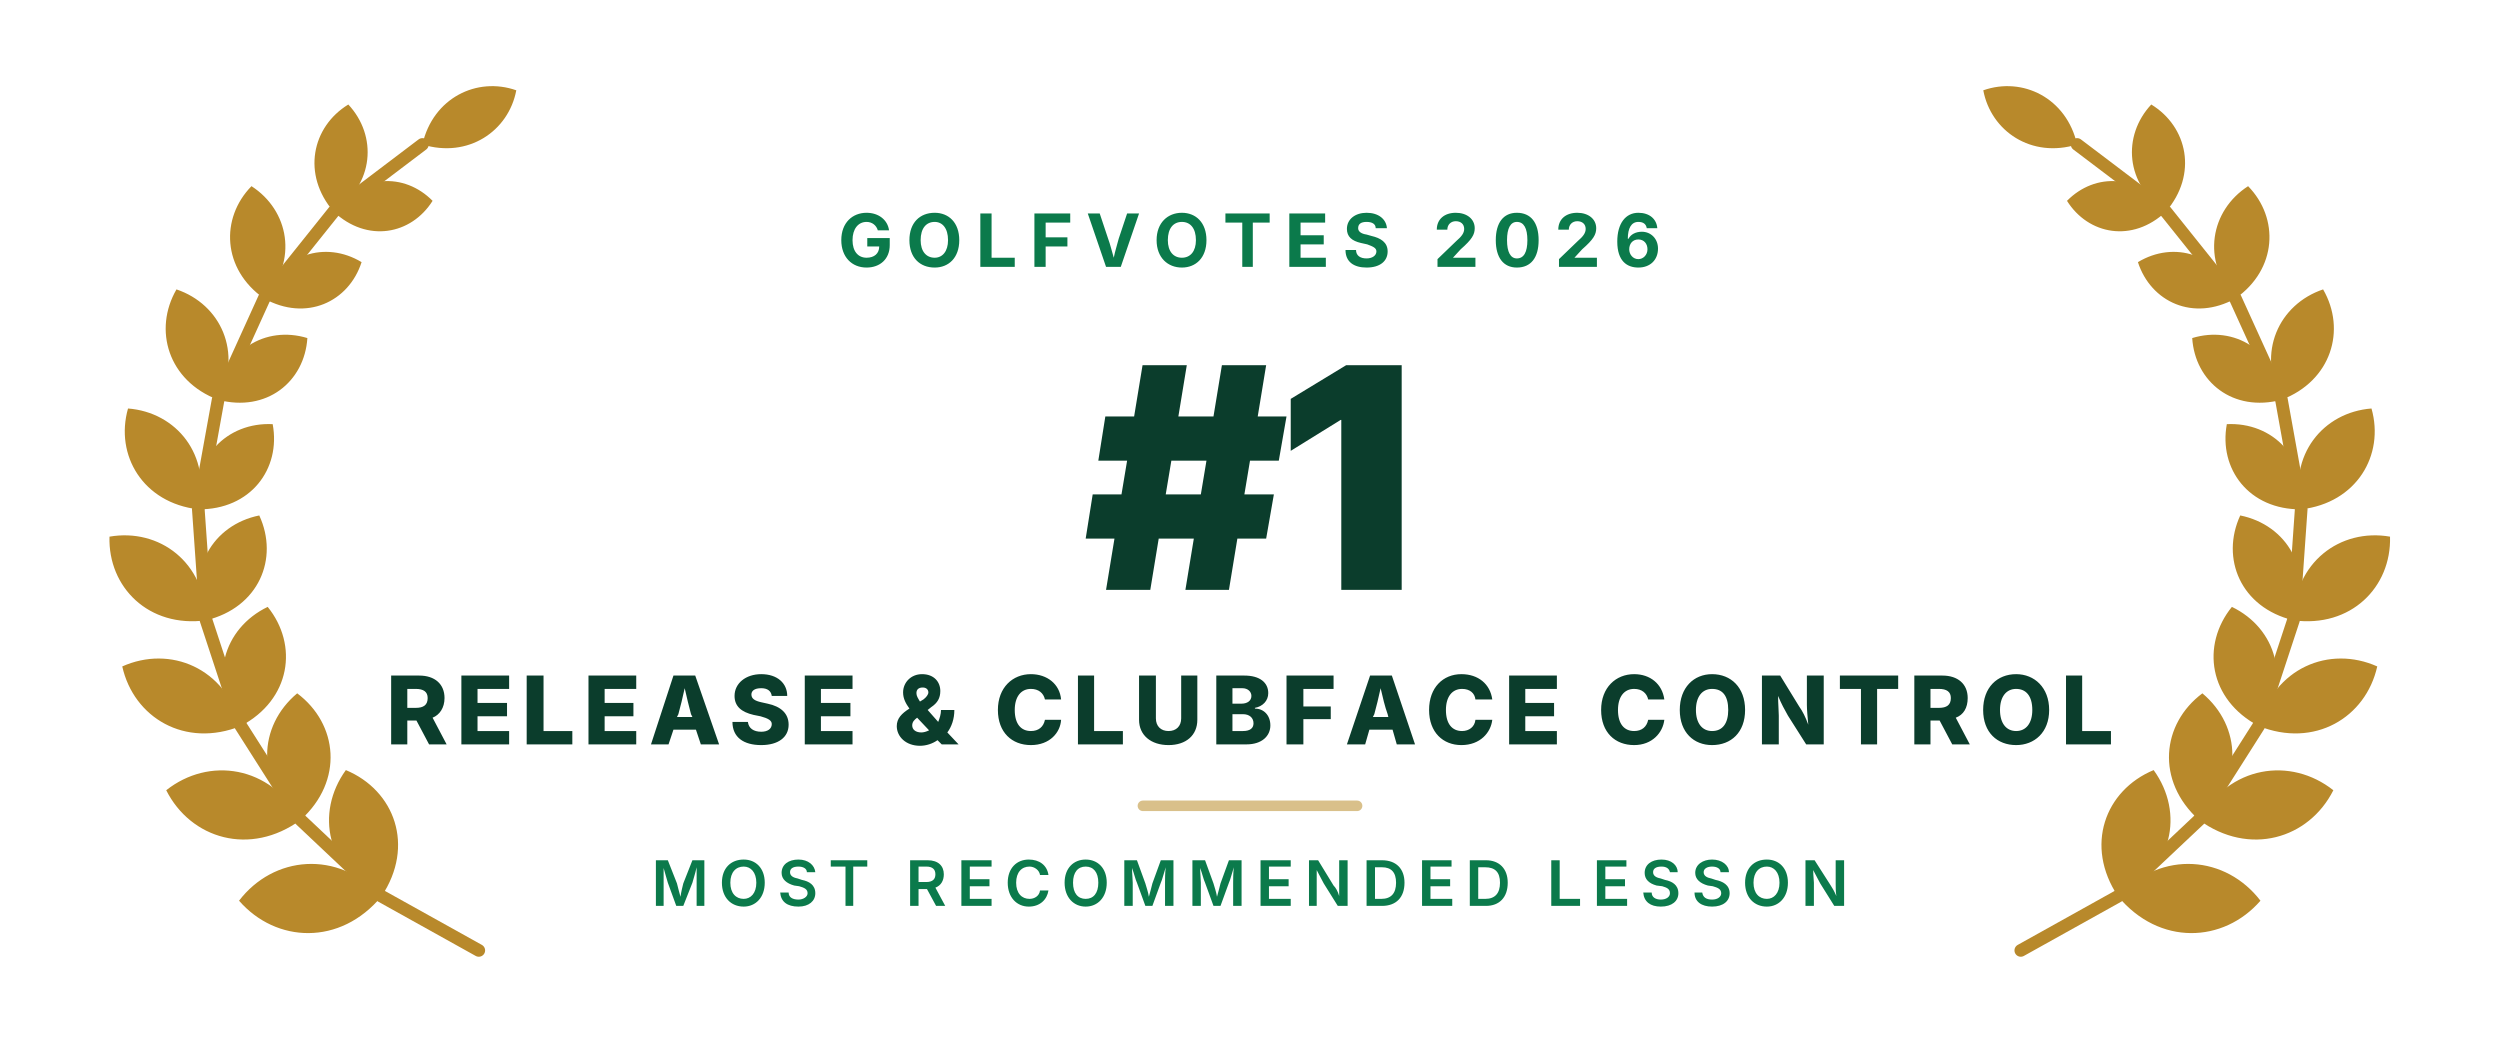
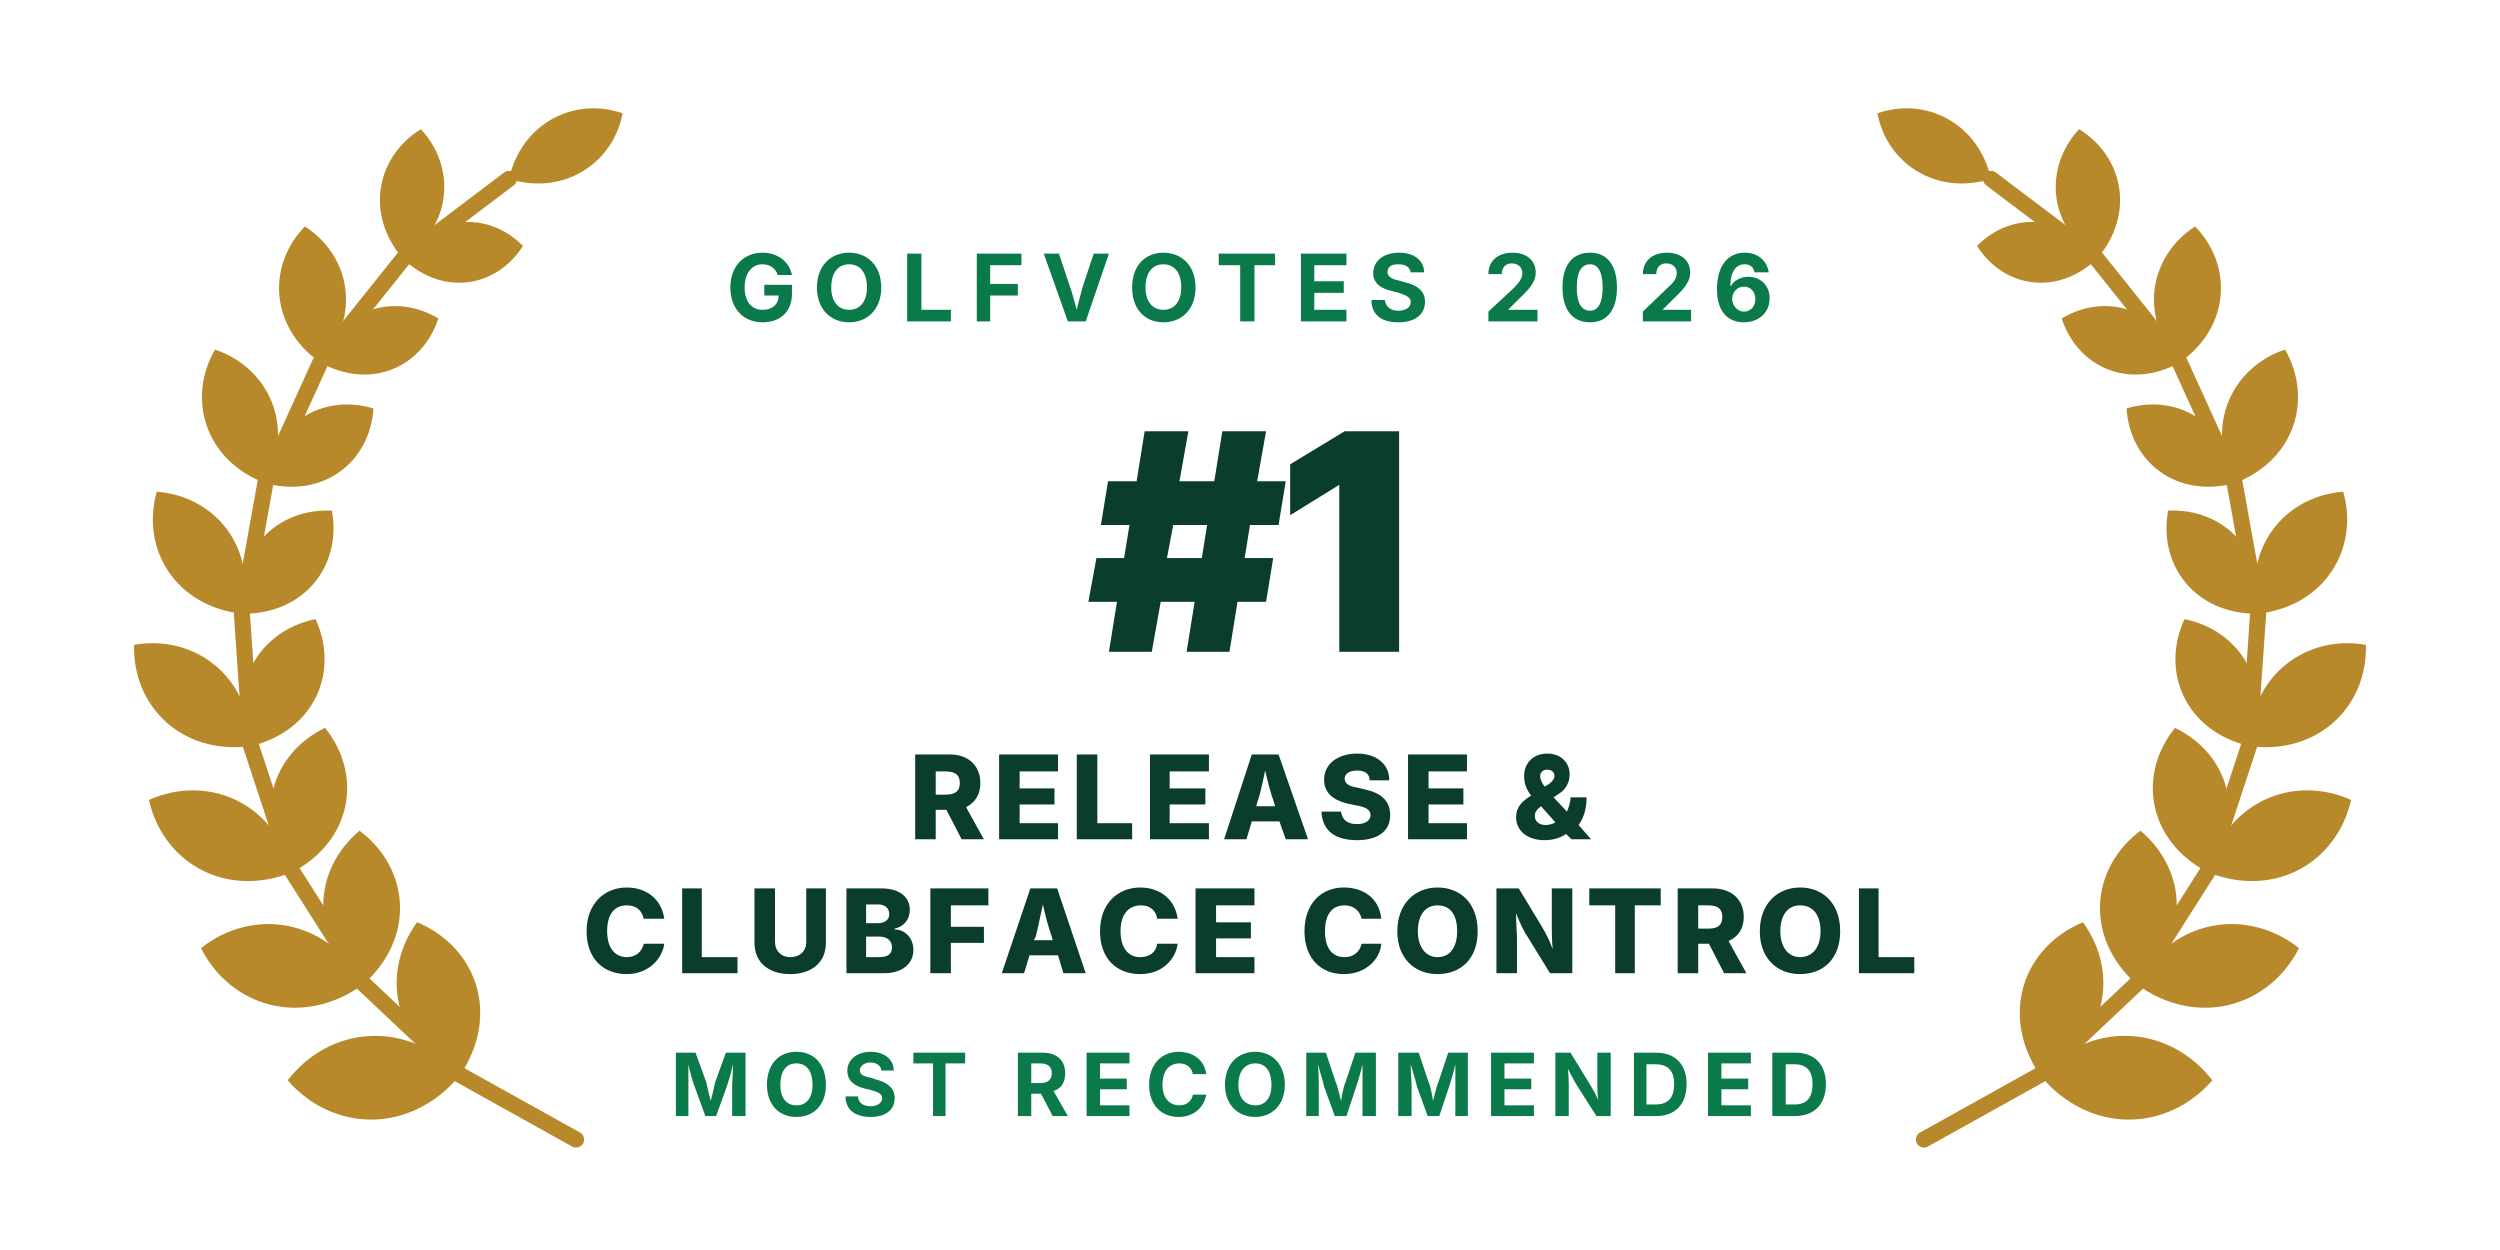
- <svg xmlns="http://www.w3.org/2000/svg" width="356" height="150" viewBox="0 0 356 150" role="img">
-   <path d="M68.18 135.34 L54.33 127.63 L42.81 116.76 L34.30 103.38 L29.35 88.33 L28.24 72.53 L31.06 56.93 L37.61 42.51 L47.51 30.14 L60.15 20.57M287.76 135.34 L301.60 127.63 L313.13 116.76 L321.63 103.38 L326.58 88.33 L327.69 72.53 L324.88 56.93 L318.32 42.51 L308.42 30.14 L295.78 20.57" fill="none" stroke="#B8892B" stroke-width="1.8" stroke-linecap="round" />
-   <path d="M54.33 127.63C48.03 120.92 38.92 121.89 34.04 128.26C39.31 134.31 48.46 134.72 54.33 127.63ZM54.33 127.63C59.12 120.46 56.20 112.55 49.25 109.66C44.84 115.76 46.50 124.02 54.33 127.63ZM42.81 116.76C38.50 108.98 29.74 107.73 23.67 112.53C27.16 119.45 35.63 122.00 42.81 116.76ZM42.81 116.76C48.99 111.18 48.13 103.08 42.32 98.73C36.74 103.39 36.33 111.52 42.81 116.76ZM34.30 103.38C32.12 95.10 24.23 91.85 17.41 94.90C19.04 102.19 26.35 106.58 34.30 103.38ZM34.30 103.38C41.40 99.63 42.52 91.87 38.12 86.42C31.80 89.46 29.49 96.96 34.30 103.38ZM29.35 88.33C29.27 80.08 22.68 75.19 15.59 76.42C15.38 83.61 21.17 89.44 29.35 88.33ZM29.35 88.33C36.86 86.51 39.75 79.53 36.92 73.40C30.31 74.74 26.38 81.19 29.35 88.33ZM28.24 72.53C30.12 64.82 25.13 58.70 18.23 58.17C16.34 64.82 20.36 71.62 28.24 72.53ZM28.24 72.53C35.68 72.60 40.02 66.77 38.83 60.40C32.35 60.08 27.16 65.17 28.24 72.53ZM31.06 56.93C34.62 50.20 31.42 43.33 25.13 41.21C21.80 46.96 23.93 54.23 31.06 56.93ZM31.06 56.93C37.96 58.76 43.37 54.36 43.77 48.14C37.81 46.32 31.78 49.83 31.06 56.93ZM37.61 42.51C42.51 37.09 41.15 29.96 35.81 26.51C31.36 31.06 31.63 38.32 37.61 42.51ZM37.61 42.51C43.59 45.83 49.66 43.01 51.49 37.33C46.39 34.24 39.96 36.08 37.61 42.51ZM47.51 30.14C53.33 26.27 53.75 19.33 49.60 14.88C44.41 18.05 42.95 24.85 47.51 30.14ZM47.51 30.14C52.28 34.62 58.56 33.43 61.60 28.60C57.59 24.53 51.20 24.73 47.51 30.14ZM60.15 20.57C66.66 22.59 72.42 18.68 73.52 12.86C67.93 10.89 61.66 13.93 60.15 20.57ZM301.60 127.63C307.48 134.72 316.63 134.31 321.89 128.26C317.01 121.89 307.90 120.92 301.60 127.63ZM301.60 127.63C309.44 124.02 311.09 115.76 306.68 109.66C299.73 112.55 296.82 120.46 301.60 127.63ZM313.13 116.76C320.31 122.00 328.78 119.45 332.27 112.53C326.19 107.73 317.43 108.98 313.13 116.76ZM313.13 116.76C319.60 111.52 319.19 103.39 313.62 98.73C307.80 103.08 306.95 111.18 313.13 116.76ZM321.63 103.38C329.58 106.58 336.89 102.19 338.52 94.90C331.70 91.85 323.81 95.10 321.63 103.38ZM321.63 103.38C326.44 96.96 324.13 89.46 317.82 86.42C313.41 91.87 314.53 99.63 321.63 103.38ZM326.58 88.33C334.76 89.44 340.55 83.61 340.34 76.42C333.26 75.19 326.66 80.08 326.58 88.33ZM326.58 88.33C329.56 81.19 325.62 74.74 319.01 73.40C316.19 79.53 319.07 86.51 326.58 88.33ZM327.69 72.53C335.57 71.62 339.59 64.82 337.70 58.17C330.81 58.70 325.81 64.82 327.69 72.53ZM327.69 72.53C328.77 65.17 323.58 60.08 317.10 60.40C315.92 66.77 320.26 72.60 327.69 72.53ZM324.88 56.93C332.00 54.23 334.14 46.96 330.81 41.21C324.52 43.33 321.31 50.20 324.88 56.93ZM324.88 56.93C324.15 49.83 318.12 46.32 312.17 48.14C312.57 54.36 317.98 58.76 324.88 56.93ZM318.32 42.51C324.30 38.32 324.57 31.06 320.13 26.51C314.78 29.96 313.42 37.09 318.32 42.51ZM318.32 42.51C315.97 36.08 309.55 34.24 304.44 37.33C306.28 43.01 312.34 45.83 318.32 42.51ZM308.42 30.14C312.98 24.85 311.53 18.05 306.34 14.88C302.19 19.33 302.61 26.27 308.42 30.14ZM308.42 30.14C304.73 24.73 298.34 24.53 294.34 28.60C297.37 33.43 303.66 34.62 308.42 30.14ZM295.78 20.57C294.27 13.93 288.01 10.89 282.42 12.86C283.51 18.68 289.28 22.59 295.78 20.57Z" fill="#B8892B" />
-   <rect x="162.0" y="114" width="32" height="1.5" rx=".75" fill="#D9C08A" />
-   <path d="M123.4 38.1C125.3 38.1 126.7 36.9 126.7 34.9L126.7 33.9L123.5 33.9L123.5 35.1L125.2 35.1C125.2 36.1 124.5 36.7 123.4 36.7C122.2 36.7 121.4 35.8 121.4 34.2C121.4 32.6 122.2 31.6 123.4 31.6C124.2 31.6 124.8 32.1 125 32.8L126.6 32.8C126.4 31.3 125.1 30.3 123.4 30.3C121.4 30.3 119.8 31.7 119.8 34.2C119.8 36.6 121.3 38.1 123.4 38.1ZM133.1 38.1C135.1 38.1 136.6 36.7 136.6 34.2C136.6 31.7 135.1 30.3 133.1 30.3C131 30.3 129.5 31.7 129.5 34.2C129.5 36.7 131 38.1 133.1 38.1ZM133.1 36.7C131.9 36.7 131.1 35.8 131.1 34.2C131.1 32.5 131.9 31.6 133.1 31.6C134.2 31.6 135 32.5 135 34.2C135 35.8 134.2 36.7 133.1 36.7ZM139.6 38L144.5 38L144.5 36.7L141.2 36.7L141.2 30.4L139.6 30.4ZM147.3 38L148.9 38L148.9 35.1L152 35.1L152 33.8L148.9 33.8L148.9 31.7L152.4 31.7L152.4 30.4L147.3 30.4ZM157.5 38L159.6 38L162.2 30.4L160.5 30.4L159.3 34C159.1 34.8 158.8 35.7 158.6 36.7C158.3 35.7 158.1 34.8 157.8 34L156.6 30.4L154.9 30.4ZM168.3 38.1C170.3 38.1 171.8 36.7 171.8 34.2C171.8 31.7 170.3 30.3 168.3 30.3C166.3 30.3 164.7 31.7 164.7 34.2C164.7 36.7 166.3 38.1 168.3 38.1ZM168.3 36.7C167.1 36.7 166.3 35.8 166.3 34.2C166.3 32.5 167.1 31.6 168.3 31.6C169.5 31.6 170.3 32.5 170.3 34.2C170.3 35.8 169.5 36.7 168.3 36.7ZM174.5 31.7L176.9 31.7L176.9 38L178.4 38L178.4 31.7L180.8 31.7L180.8 30.4L174.5 30.4ZM183.6 38L188.8 38L188.8 36.7L185.2 36.7L185.2 34.8L188.5 34.8L188.5 33.5L185.2 33.5L185.2 31.7L188.7 31.7L188.7 30.4L183.6 30.4ZM194.6 38.1C196.5 38.1 197.6 37.2 197.6 35.8C197.6 34.5 196.6 33.9 195.3 33.6L194.6 33.4C193.9 33.3 193.4 33 193.4 32.5C193.4 31.9 193.8 31.6 194.6 31.6C195.4 31.6 195.9 31.9 195.9 32.5L197.5 32.5C197.4 31.2 196.3 30.3 194.6 30.3C193 30.3 191.8 31.2 191.8 32.6C191.8 33.7 192.5 34.3 193.8 34.6L194.7 34.8C195.5 35.1 196 35.3 196 35.8C196 36.4 195.4 36.8 194.6 36.8C193.7 36.8 193.1 36.4 193.1 35.6L191.6 35.6C191.6 37.3 192.8 38.1 194.6 38.1ZM204.7 38L210.1 38L210.1 36.7L206.9 36.7L206.9 36.7L208 35.5C209.6 34.1 210 33.4 210 32.5C210 31.2 208.9 30.3 207.3 30.3C205.7 30.3 204.6 31.2 204.6 32.7L206.1 32.7C206.1 32 206.6 31.5 207.3 31.5C208 31.5 208.5 31.9 208.5 32.6C208.5 33.2 208.1 33.7 207.4 34.3L204.7 36.9ZM216 38.1C218 38.1 219.1 36.7 219.1 34.2C219.1 31.7 218 30.3 216 30.3C214.1 30.3 213 31.7 213 34.2C213 36.7 214.1 38.1 216 38.1ZM216 36.8C215.1 36.8 214.6 35.9 214.6 34.2C214.6 32.5 215.1 31.6 216 31.6C217 31.6 217.5 32.5 217.5 34.2C217.5 35.9 217 36.8 216 36.8ZM222 38L227.4 38L227.4 36.7L224.2 36.7L224.2 36.7L225.3 35.5C226.9 34.1 227.3 33.4 227.3 32.5C227.3 31.2 226.2 30.3 224.6 30.3C223 30.3 221.9 31.2 221.9 32.7L223.4 32.7C223.4 32 223.9 31.5 224.6 31.5C225.3 31.5 225.8 31.9 225.8 32.6C225.8 33.2 225.4 33.7 224.7 34.3L222 36.9ZM233.3 38.1C235 38.1 236.1 37 236.1 35.4C236.1 34 235.1 33 233.8 33C232.9 33 232.2 33.4 231.9 34L231.8 34C231.8 32.5 232.3 31.6 233.3 31.6C234 31.6 234.4 31.9 234.5 32.5L236 32.5C235.9 31.2 234.9 30.3 233.3 30.3C231.5 30.3 230.3 31.8 230.3 34.4C230.3 37.2 231.7 38.1 233.3 38.1ZM233.3 36.9C232.5 36.9 232 36.2 232 35.5C232 34.7 232.5 34.1 233.3 34.1C234.1 34.1 234.6 34.7 234.6 35.5C234.6 36.3 234 36.9 233.3 36.9Z" fill="#0B7A4B" />
-   <path d="M168.8 84L175 84L176.2 76.7L180.3 76.7L181.4 70.4L177.2 70.4L178 65.6L182.1 65.6L183.2 59.3L179.1 59.3L180.3 52L174 52L172.8 59.3L167.8 59.3L169 52L162.7 52L161.5 59.3L157.4 59.3L156.4 65.6L160.5 65.6L159.7 70.4L155.6 70.4L154.6 76.7L158.7 76.7L157.5 84L163.8 84L165 76.7L170 76.7ZM166 70.4L166.8 65.6L171.8 65.6L171 70.4ZM199.6 52L191.7 52L183.8 56.8L183.8 64.2L190.9 59.8L191 59.8L191 84L199.6 84Z" fill="#0B3D2C" />
-   <path d="M55.7 106L58 106L58 102.6L59.3 102.6L61.1 106L63.6 106L61.6 102.2C62.6 101.8 63.3 100.8 63.3 99.4C63.3 97.4 61.9 96.2 59.7 96.2L55.7 96.2ZM58 100.8L58 98.1L59.2 98.1C60.3 98.1 60.9 98.5 60.9 99.4C60.9 100.4 60.3 100.8 59.2 100.8ZM65.7 106L72.5 106L72.5 104.1L68 104.1L68 102L72.2 102L72.2 100.1L68 100.1L68 98.1L72.5 98.1L72.5 96.2L65.7 96.2ZM75 106L81.5 106L81.5 104.1L77.4 104.1L77.4 96.2L75 96.2ZM83.8 106L90.6 106L90.6 104.1L86.1 104.1L86.1 102L90.2 102L90.2 100.1L86.1 100.1L86.1 98.1L90.6 98.1L90.6 96.2L83.8 96.2ZM92.7 106L95.2 106L95.9 103.9L99.1 103.9L99.8 106L102.4 106L99 96.2L95.9 96.2ZM96.4 102.1L96.6 101.7C96.9 100.6 97.2 99.4 97.5 98C97.8 99.3 98.1 100.6 98.4 101.7L98.6 102.1ZM108.4 106.1C110.8 106.1 112.3 105 112.3 103.2C112.3 101.6 111.2 100.6 109.3 100.2L108.4 100C107.5 99.8 107 99.5 107 98.9C107 98.4 107.4 98 108.4 98C109.3 98 109.8 98.4 109.9 99.1L112.1 99.1C112.1 97.3 110.7 96 108.4 96C106.2 96 104.6 97.3 104.6 99.1C104.6 100.6 105.6 101.4 107.3 101.8L108.3 102C109.4 102.3 109.9 102.6 109.9 103.1C109.9 103.8 109.3 104.2 108.4 104.2C107.3 104.2 106.6 103.7 106.5 102.8L104.3 102.8C104.3 105 105.9 106.1 108.4 106.1ZM114.6 106L121.4 106L121.4 104.1L116.9 104.1L116.9 102L121.1 102L121.1 100.1L116.9 100.1L116.9 98.1L121.4 98.1L121.4 96.2L114.6 96.2ZM131 106.2C131.9 106.2 132.8 105.9 133.5 105.4L134.1 106L136.5 106L134.9 104.3C135.5 103.5 135.9 102.4 135.9 101.1L134 101.1C134 101.7 133.8 102.3 133.6 102.8L132.1 101.1L132.6 100.7C133.5 100.1 133.9 99.4 133.9 98.4C133.9 97.1 133 96 131.3 96C129.7 96 128.6 97.2 128.6 98.6C128.6 99.5 129 100.2 129.5 100.9C128.4 101.6 127.7 102.3 127.7 103.4C127.7 104.9 129 106.2 131 106.2ZM132.3 104C131.9 104.2 131.5 104.3 131.2 104.3C130.4 104.3 129.9 103.9 129.9 103.3C129.9 102.8 130.2 102.5 130.6 102.2ZM131 99.9C130.7 99.4 130.5 99.1 130.5 98.7C130.5 98.2 130.8 97.9 131.4 97.9C131.9 97.9 132.2 98.2 132.2 98.6C132.2 98.9 131.9 99.3 131.5 99.6ZM146.8 106.1C149.5 106.1 151 104.3 151.1 102.5L148.8 102.5C148.6 103.5 147.9 104.1 146.8 104.1C145.4 104.1 144.5 103.1 144.5 101.1C144.5 99.2 145.4 98.1 146.8 98.1C147.9 98.1 148.6 98.7 148.8 99.6L151.1 99.6C150.9 97.4 149.1 96 146.8 96C144.2 96 142.1 97.9 142.1 101.1C142.1 104.3 144.1 106.1 146.8 106.1ZM153.5 106L159.9 106L159.9 104.1L155.8 104.1L155.8 96.2L153.5 96.2ZM166.4 106.1C168.9 106.1 170.5 104.7 170.5 102.5L170.5 96.2L168.2 96.2L168.2 102.3C168.2 103.4 167.5 104.1 166.4 104.1C165.3 104.1 164.6 103.4 164.6 102.3L164.6 96.2L162.2 96.2L162.2 102.5C162.2 104.7 163.9 106.1 166.4 106.1ZM173.2 106L177.5 106C179.7 106 180.9 104.8 180.9 103.3C180.9 101.8 179.9 100.9 178.7 100.9L178.7 100.8C179.8 100.6 180.6 99.8 180.6 98.7C180.6 97.2 179.4 96.2 177.2 96.2L173.2 96.2ZM175.5 104.1L175.5 101.7L177 101.7C177.9 101.7 178.5 102.2 178.5 103C178.5 103.7 178 104.1 177 104.1ZM175.5 100.2L175.5 98L176.9 98C177.7 98 178.2 98.5 178.2 99.1C178.2 99.8 177.6 100.2 176.8 100.2ZM183.2 106L185.6 106L185.6 102.4L189.5 102.4L189.5 100.6L185.6 100.6L185.6 98.1L189.9 98.1L189.9 96.2L183.2 96.2ZM191.8 106L194.4 106L195 103.9L198.3 103.9L198.9 106L201.5 106L198.2 96.2L195.1 96.2ZM195.5 102.1L195.7 101.7C196 100.6 196.3 99.4 196.6 98C196.9 99.3 197.2 100.6 197.6 101.7L197.7 102.1ZM208.1 106.1C210.8 106.1 212.3 104.3 212.5 102.5L210.1 102.5C210 103.5 209.2 104.1 208.2 104.1C206.8 104.1 205.9 103.1 205.9 101.1C205.9 99.2 206.8 98.1 208.2 98.1C209.3 98.1 210 98.7 210.1 99.6L212.5 99.6C212.2 97.4 210.5 96 208.1 96C205.5 96 203.5 97.9 203.5 101.1C203.5 104.3 205.5 106.1 208.1 106.1ZM214.9 106L221.7 106L221.7 104.1L217.2 104.1L217.2 102L221.3 102L221.3 100.1L217.2 100.1L217.2 98.1L221.7 98.1L221.7 96.2L214.9 96.2ZM232.7 106.1C235.3 106.1 236.8 104.3 237 102.5L234.7 102.5C234.5 103.5 233.8 104.1 232.7 104.1C231.3 104.1 230.4 103.1 230.4 101.1C230.4 99.2 231.3 98.1 232.7 98.1C233.8 98.1 234.5 98.7 234.7 99.6L237 99.6C236.7 97.4 235 96 232.7 96C230.1 96 228 97.9 228 101.1C228 104.3 230 106.1 232.7 106.1ZM243.8 106.1C246.5 106.1 248.5 104.3 248.5 101.1C248.5 97.9 246.5 96 243.8 96C241.2 96 239.2 97.9 239.2 101.1C239.2 104.3 241.2 106.1 243.8 106.1ZM243.8 104.1C242.4 104.1 241.5 103 241.5 101.1C241.5 99.2 242.4 98.1 243.8 98.1C245.3 98.1 246.1 99.1 246.1 101.1C246.1 103 245.3 104.1 243.8 104.1ZM250.9 106L253.3 106L253.3 101.9C253.3 101.3 253.2 100.2 253.2 99.1C253.7 100.3 254.1 101 254.6 101.9L257.2 106L259.7 106L259.7 96.2L257.3 96.2L257.3 100.4C257.3 101 257.4 102.2 257.5 103.2C257.1 102.1 256.7 101.3 256.2 100.6L253.5 96.2L250.9 96.2ZM262 98.1L265 98.1L265 106L267.3 106L267.3 98.1L270.3 98.1L270.3 96.2L262 96.2ZM272.6 106L274.9 106L274.9 102.6L276.2 102.6L278 106L280.5 106L278.5 102.2C279.6 101.8 280.2 100.8 280.2 99.4C280.2 97.4 278.8 96.2 276.6 96.2L272.6 96.2ZM274.9 100.8L274.9 98.1L276.1 98.1C277.2 98.1 277.8 98.5 277.8 99.4C277.8 100.4 277.2 100.8 276.1 100.8ZM287.1 106.1C289.7 106.1 291.8 104.3 291.8 101.1C291.8 97.9 289.7 96 287.1 96C284.4 96 282.4 97.9 282.4 101.1C282.4 104.3 284.4 106.1 287.1 106.1ZM287.1 104.1C285.7 104.1 284.8 103 284.8 101.1C284.8 99.2 285.7 98.1 287.1 98.1C288.5 98.1 289.4 99.1 289.4 101.1C289.4 103 288.5 104.1 287.1 104.1ZM294.2 106L300.6 106L300.6 104.1L296.5 104.1L296.5 96.2L294.2 96.2Z" fill="#0B3D2C" />
-   <path d="M93.4 129L94.5 129L94.5 125.7C94.5 125.2 94.5 124.3 94.5 123.6C94.7 124.4 95 125.3 95.1 125.7L96.3 129L97.3 129L98.6 125.7C98.7 125.3 99 124.4 99.2 123.5C99.2 124.3 99.2 125.2 99.2 125.7L99.2 129L100.3 129L100.3 122.5L98.6 122.5L97.3 125.8C97.2 126.2 97 127 96.9 127.7C96.7 127 96.5 126.2 96.4 125.8L95.1 122.5L93.4 122.5ZM105.9 129.1C107.6 129.1 108.9 127.8 108.9 125.7C108.9 123.6 107.6 122.4 105.9 122.4C104.1 122.4 102.8 123.6 102.8 125.7C102.8 127.8 104.1 129.1 105.9 129.1ZM105.9 128C104.8 128 104 127.2 104 125.7C104 124.2 104.8 123.4 105.9 123.4C106.9 123.4 107.7 124.2 107.7 125.7C107.7 127.2 106.9 128 105.9 128ZM113.7 129.1C115.2 129.1 116.1 128.3 116.1 127.2C116.1 126 115.2 125.5 114.2 125.3L113.6 125.1C113.1 125 112.5 124.8 112.5 124.2C112.5 123.7 112.9 123.4 113.7 123.4C114.4 123.4 114.9 123.7 114.9 124.2L116.1 124.2C116 123.2 115.1 122.4 113.7 122.4C112.3 122.4 111.3 123.1 111.3 124.3C111.3 125.2 112 125.8 113.1 126.1L113.8 126.2C114.5 126.4 115 126.6 115 127.2C115 127.7 114.4 128.1 113.7 128.1C112.9 128.1 112.3 127.8 112.3 127.1L111.1 127.1C111.2 128.4 112.1 129.1 113.7 129.1ZM118.3 123.4L120.4 123.4L120.4 129L121.5 129L121.5 123.4L123.5 123.4L123.5 122.5L118.3 122.5ZM129.6 129L130.8 129L130.8 126.6L132 126.6L133.3 129L134.6 129L133.2 126.4C134 126.1 134.4 125.4 134.4 124.5C134.4 123.3 133.6 122.5 132.1 122.5L129.6 122.5ZM130.8 125.6L130.8 123.4L131.9 123.4C132.8 123.4 133.2 123.8 133.2 124.5C133.2 125.2 132.8 125.6 131.9 125.6ZM136.9 129L141.2 129L141.2 128L138.1 128L138.1 126.2L140.9 126.2L140.9 125.2L138.1 125.2L138.1 123.4L141.2 123.4L141.2 122.5L136.9 122.5ZM146.5 129.1C148.1 129.1 149.1 128.1 149.3 126.8L148.1 126.8C148 127.6 147.3 128 146.6 128C145.5 128 144.7 127.2 144.7 125.7C144.7 124.2 145.5 123.4 146.6 123.4C147.3 123.4 148 123.9 148.1 124.6L149.3 124.6C149.1 123.2 148 122.4 146.5 122.4C144.8 122.4 143.5 123.6 143.5 125.7C143.5 127.8 144.8 129.1 146.5 129.1ZM154.6 129.1C156.3 129.1 157.6 127.8 157.6 125.7C157.6 123.6 156.3 122.4 154.6 122.4C152.9 122.4 151.6 123.6 151.6 125.7C151.6 127.8 152.9 129.1 154.6 129.1ZM154.6 128C153.5 128 152.8 127.2 152.8 125.7C152.8 124.2 153.5 123.4 154.6 123.4C155.7 123.4 156.4 124.2 156.4 125.7C156.4 127.2 155.7 128 154.6 128ZM160.1 129L161.3 129L161.3 125.7C161.3 125.2 161.2 124.3 161.2 123.6C161.5 124.4 161.7 125.3 161.9 125.7L163.1 129L164.1 129L165.3 125.7C165.5 125.3 165.7 124.4 166 123.5C165.9 124.3 165.9 125.2 165.9 125.7L165.9 129L167.1 129L167.1 122.5L165.3 122.5L164.1 125.8C164 126.2 163.8 127 163.6 127.7C163.5 127 163.2 126.2 163.1 125.8L161.9 122.5L160.1 122.5ZM169.8 129L171 129L171 125.7C171 125.2 170.9 124.3 170.9 123.6C171.2 124.4 171.4 125.3 171.6 125.7L172.8 129L173.8 129L175 125.7C175.2 125.3 175.4 124.4 175.7 123.5C175.6 124.3 175.6 125.2 175.6 125.7L175.6 129L176.8 129L176.8 122.5L175 122.5L173.8 125.8C173.7 126.2 173.5 127 173.3 127.7C173.2 127 172.9 126.2 172.8 125.8L171.6 122.5L169.8 122.5ZM179.5 129L183.8 129L183.8 128L180.7 128L180.7 126.2L183.5 126.2L183.5 125.2L180.7 125.2L180.7 123.4L183.8 123.4L183.8 122.5L179.5 122.5ZM186.4 129L187.5 129L187.5 125.7C187.5 125.4 187.5 124.7 187.5 123.9C187.9 124.7 188.2 125.2 188.5 125.8L190.5 129L191.9 129L191.9 122.5L190.7 122.5L190.7 125.9C190.7 126.3 190.7 127 190.7 127.6C190.5 126.9 190.2 126.4 189.9 126.1L187.7 122.5L186.4 122.5ZM196.8 129C198.8 129 200 127.8 200 125.7C200 123.7 198.8 122.5 196.8 122.5L194.6 122.5L194.6 129ZM195.8 128L195.8 123.5L196.8 123.5C198.1 123.5 198.8 124.2 198.8 125.7C198.8 127.2 198.1 128 196.7 128ZM202.5 129L206.8 129L206.8 128L203.7 128L203.7 126.2L206.5 126.2L206.5 125.2L203.7 125.2L203.7 123.4L206.7 123.4L206.7 122.5L202.5 122.5ZM211.6 129C213.5 129 214.7 127.8 214.7 125.7C214.7 123.7 213.5 122.5 211.6 122.5L209.3 122.5L209.3 129ZM210.5 128L210.5 123.5L211.5 123.5C212.9 123.5 213.6 124.2 213.6 125.7C213.6 127.2 212.9 128 211.5 128ZM220.9 129L225 129L225 128L222.1 128L222.1 122.5L220.9 122.5ZM227.4 129L231.7 129L231.7 128L228.6 128L228.6 126.2L231.4 126.2L231.4 125.2L228.6 125.2L228.6 123.4L231.6 123.4L231.6 122.5L227.4 122.5ZM236.5 129.1C238.1 129.1 239 128.3 239 127.2C239 126 238.1 125.5 237.1 125.3L236.5 125.1C236 125 235.4 124.8 235.4 124.2C235.4 123.7 235.8 123.4 236.6 123.4C237.3 123.4 237.7 123.7 237.8 124.2L238.9 124.2C238.9 123.2 238 122.4 236.6 122.4C235.2 122.4 234.2 123.1 234.2 124.3C234.2 125.2 234.8 125.8 235.9 126.1L236.7 126.2C237.4 126.4 237.8 126.6 237.8 127.2C237.8 127.7 237.3 128.1 236.5 128.1C235.8 128.1 235.2 127.8 235.2 127.1L234 127.1C234.1 128.4 235 129.1 236.5 129.1ZM243.8 129.1C245.4 129.1 246.3 128.3 246.3 127.2C246.3 126 245.3 125.5 244.3 125.3L243.7 125.1C243.2 125 242.6 124.8 242.6 124.2C242.6 123.7 243.1 123.4 243.8 123.4C244.5 123.4 245 123.7 245 124.2L246.2 124.2C246.2 123.2 245.2 122.4 243.8 122.4C242.5 122.4 241.4 123.1 241.4 124.3C241.4 125.2 242.1 125.8 243.2 126.1L243.9 126.2C244.6 126.4 245.1 126.6 245.1 127.2C245.1 127.7 244.6 128.1 243.8 128.1C243 128.1 242.5 127.8 242.4 127.1L241.3 127.1C241.3 128.4 242.3 129.1 243.8 129.1ZM251.6 129.1C253.3 129.1 254.6 127.8 254.6 125.7C254.6 123.6 253.3 122.4 251.6 122.4C249.8 122.4 248.5 123.6 248.5 125.7C248.5 127.8 249.8 129.1 251.6 129.1ZM251.6 128C250.5 128 249.7 127.2 249.7 125.7C249.7 124.2 250.5 123.4 251.6 123.4C252.6 123.4 253.4 124.2 253.4 125.7C253.4 127.2 252.6 128 251.6 128ZM257.1 129L258.3 129L258.3 125.7C258.3 125.4 258.2 124.7 258.2 123.9C258.6 124.7 258.9 125.2 259.2 125.8L261.2 129L262.6 129L262.6 122.5L261.4 122.5L261.4 125.9C261.4 126.3 261.4 127 261.5 127.6C261.2 126.9 260.9 126.4 260.7 126.1L258.4 122.5L257.1 122.5Z" fill="#0B7A4B" />
+ <svg xmlns="http://www.w3.org/2000/svg" width="280" height="140" viewBox="0 0 280 140" role="img">
+   <path d="M64.52 127.63 L51.54 120.40 L40.74 110.21 L32.77 97.67 L28.12 83.56 L27.09 68.74 L29.72 54.12 L35.87 40.60 L45.15 29.00 L57.00 20.04M215.48 127.63 L228.46 120.40 L239.26 110.21 L247.23 97.67 L251.88 83.56 L252.91 68.74 L250.28 54.12 L244.13 40.60 L234.85 29.00 L223.00 20.04" fill="none" stroke="#B8892B" stroke-width="1.8" stroke-linecap="round" />
+   <path d="M51.54 120.40C45.54 114.01 36.87 114.94 32.22 121.00C37.24 126.77 45.95 127.15 51.54 120.40ZM51.54 120.40C56.10 113.57 53.33 106.04 46.71 103.29C42.51 109.09 44.08 116.97 51.54 120.40ZM40.74 110.21C36.64 102.81 28.30 101.61 22.51 106.19C25.84 112.77 33.90 115.20 40.74 110.21ZM40.74 110.21C46.63 104.90 45.81 97.19 40.27 93.04C34.97 97.48 34.57 105.22 40.74 110.21ZM32.77 97.67C30.69 89.78 23.18 86.69 16.68 89.59C18.23 96.54 25.20 100.72 32.77 97.67ZM32.77 97.67C39.53 94.10 40.60 86.70 36.40 81.52C30.39 84.41 28.19 91.55 32.77 97.67ZM28.12 83.56C28.05 75.70 21.77 71.04 15.02 72.22C14.82 79.06 20.34 84.61 28.12 83.56ZM28.12 83.56C35.28 81.83 38.03 75.17 35.34 69.34C29.04 70.62 25.29 76.76 28.12 83.56ZM27.09 68.74C28.88 61.40 24.12 55.57 17.56 55.07C15.76 61.41 19.58 67.88 27.09 68.74ZM27.09 68.74C34.17 68.82 38.30 63.26 37.17 57.19C31.00 56.89 26.06 61.74 27.09 68.74ZM29.72 54.12C33.12 47.71 30.07 41.17 24.08 39.15C20.91 44.62 22.94 51.55 29.72 54.12ZM29.72 54.12C36.30 55.86 41.45 51.67 41.83 45.75C36.16 44.02 30.42 47.36 29.72 54.12ZM35.87 40.60C40.54 35.44 39.24 28.65 34.15 25.36C29.92 29.70 30.18 36.61 35.87 40.60ZM35.87 40.60C41.57 43.76 47.34 41.08 49.09 35.67C44.23 32.73 38.11 34.48 35.87 40.60ZM45.15 29.00C50.69 25.32 51.09 18.71 47.14 14.47C42.20 17.50 40.81 23.97 45.15 29.00ZM45.15 29.00C49.69 33.27 55.68 32.14 58.57 27.54C54.75 23.67 48.66 23.85 45.15 29.00ZM57.00 20.04C63.20 21.96 68.69 18.24 69.73 12.69C64.41 10.82 58.44 13.71 57.00 20.04ZM228.46 120.40C234.05 127.15 242.76 126.77 247.78 121.00C243.13 114.94 234.46 114.01 228.46 120.40ZM228.46 120.40C235.92 116.97 237.49 109.09 233.29 103.29C226.67 106.04 223.90 113.57 228.46 120.40ZM239.26 110.21C246.10 115.20 254.16 112.77 257.49 106.19C251.70 101.61 243.36 102.81 239.26 110.21ZM239.26 110.21C245.43 105.22 245.03 97.48 239.73 93.04C234.19 97.19 233.37 104.90 239.26 110.21ZM247.23 97.67C254.80 100.72 261.77 96.54 263.32 89.59C256.82 86.69 249.31 89.78 247.23 97.67ZM247.23 97.67C251.81 91.55 249.61 84.41 243.60 81.52C239.40 86.70 240.47 94.10 247.23 97.67ZM251.88 83.56C259.66 84.61 265.18 79.06 264.98 72.22C258.23 71.04 251.95 75.70 251.88 83.56ZM251.88 83.56C254.71 76.76 250.96 70.62 244.66 69.34C241.97 75.17 244.72 81.83 251.88 83.56ZM252.91 68.74C260.42 67.88 264.24 61.41 262.44 55.07C255.88 55.57 251.12 61.40 252.91 68.74ZM252.91 68.74C253.94 61.74 249.00 56.89 242.83 57.19C241.70 63.26 245.83 68.82 252.91 68.74ZM250.28 54.12C257.06 51.55 259.09 44.62 255.92 39.15C249.93 41.17 246.88 47.71 250.28 54.12ZM250.28 54.12C249.58 47.36 243.84 44.02 238.17 45.75C238.55 51.67 243.70 55.86 250.28 54.12ZM244.13 40.60C249.82 36.61 250.08 29.70 245.85 25.36C240.76 28.65 239.46 35.44 244.13 40.60ZM244.13 40.60C241.89 34.48 235.77 32.73 230.91 35.67C232.66 41.08 238.43 43.76 244.13 40.60ZM234.85 29.00C239.19 23.97 237.80 17.50 232.86 14.47C228.91 18.71 229.31 25.32 234.85 29.00ZM234.85 29.00C231.34 23.85 225.25 23.67 221.43 27.54C224.32 32.14 230.31 33.27 234.85 29.00ZM223.00 20.04C221.56 13.71 215.59 10.82 210.27 12.69C211.31 18.24 216.80 21.96 223.00 20.04Z" fill="#B8892B" />
+   <path d="M85.4 36.1C87.4 36.1 88.7 34.9 88.7 32.9L88.7 31.9L85.6 31.9L85.6 33.1L87.2 33.1C87.2 34.1 86.5 34.7 85.4 34.7C84.2 34.7 83.4 33.8 83.4 32.2C83.4 30.6 84.2 29.6 85.4 29.6C86.3 29.6 86.9 30.1 87.1 30.8L88.7 30.8C88.4 29.3 87.1 28.3 85.4 28.3C83.4 28.3 81.8 29.7 81.8 32.2C81.8 34.6 83.3 36.1 85.4 36.1ZM95.1 36.1C97.1 36.1 98.7 34.7 98.7 32.2C98.7 29.7 97.1 28.3 95.1 28.3C93.1 28.3 91.5 29.7 91.5 32.2C91.5 34.7 93.1 36.1 95.1 36.1ZM95.1 34.7C93.9 34.7 93.1 33.8 93.1 32.2C93.1 30.5 93.9 29.6 95.1 29.6C96.3 29.6 97.1 30.5 97.1 32.2C97.1 33.8 96.3 34.7 95.1 34.7ZM101.6 36L106.5 36L106.5 34.7L103.2 34.7L103.2 28.4L101.6 28.4ZM109.4 36L110.9 36L110.9 33.1L114 33.1L114 31.8L110.9 31.8L110.9 29.7L114.4 29.7L114.4 28.4L109.4 28.4ZM119.6 36L121.6 36L124.2 28.4L122.5 28.4L121.3 32C121.1 32.8 120.8 33.7 120.6 34.7C120.3 33.7 120.1 32.8 119.8 32L118.6 28.4L116.9 28.4ZM130.3 36.1C132.3 36.1 133.9 34.7 133.9 32.2C133.9 29.7 132.3 28.3 130.3 28.3C128.3 28.3 126.8 29.7 126.8 32.2C126.8 34.7 128.3 36.1 130.3 36.1ZM130.3 34.7C129.1 34.7 128.3 33.8 128.3 32.2C128.3 30.5 129.1 29.6 130.3 29.6C131.5 29.6 132.3 30.5 132.3 32.2C132.3 33.8 131.5 34.7 130.3 34.7ZM136.5 29.7L138.9 29.7L138.9 36L140.5 36L140.5 29.7L142.8 29.7L142.8 28.4L136.5 28.4ZM145.7 36L150.8 36L150.8 34.7L147.2 34.7L147.2 32.8L150.5 32.8L150.5 31.5L147.2 31.5L147.2 29.7L150.8 29.7L150.8 28.4L145.7 28.4ZM156.6 36.1C158.5 36.1 159.6 35.2 159.6 33.8C159.6 32.5 158.6 31.9 157.3 31.6L156.6 31.4C156 31.3 155.4 31 155.4 30.5C155.4 29.9 155.8 29.6 156.6 29.6C157.4 29.6 157.9 29.9 158 30.5L159.5 30.5C159.5 29.2 158.4 28.3 156.7 28.3C155 28.3 153.8 29.2 153.8 30.6C153.8 31.7 154.6 32.3 155.9 32.6L156.7 32.8C157.5 33.1 158 33.3 158 33.8C158 34.4 157.5 34.8 156.6 34.8C155.8 34.8 155.2 34.4 155.1 33.6L153.6 33.6C153.6 35.3 154.8 36.1 156.6 36.1ZM166.7 36L172.2 36L172.2 34.7L168.9 34.7L168.9 34.7L170.1 33.5C171.6 32.1 172 31.4 172 30.5C172 29.2 171 28.3 169.4 28.3C167.8 28.3 166.7 29.2 166.7 30.7L168.2 30.7C168.2 30 168.6 29.5 169.3 29.5C170 29.5 170.5 29.9 170.5 30.6C170.5 31.2 170.1 31.7 169.5 32.3L166.7 34.9ZM178.1 36.1C180 36.1 181.1 34.7 181.1 32.2C181.1 29.7 180 28.3 178.1 28.3C176.1 28.3 175 29.7 175 32.2C175 34.7 176.1 36.1 178.1 36.1ZM178.1 34.8C177.1 34.8 176.6 33.9 176.6 32.2C176.6 30.5 177.1 29.6 178.1 29.6C179 29.6 179.5 30.5 179.5 32.2C179.5 33.9 179 34.8 178.1 34.8ZM184 36L189.4 36L189.4 34.7L186.2 34.7L186.2 34.7L187.4 33.5C188.9 32.1 189.3 31.4 189.3 30.5C189.3 29.2 188.3 28.3 186.7 28.3C185.1 28.3 184 29.2 184 30.7L185.5 30.7C185.5 30 185.9 29.5 186.6 29.5C187.3 29.5 187.8 29.9 187.8 30.6C187.8 31.2 187.4 31.7 186.7 32.3L184 34.9ZM195.3 36.1C197 36.1 198.2 35 198.2 33.4C198.2 32 197.2 31 195.8 31C195 31 194.2 31.4 193.9 32L193.8 32C193.8 30.5 194.4 29.6 195.4 29.6C196 29.6 196.4 29.9 196.5 30.5L198.1 30.5C197.9 29.2 196.9 28.3 195.4 28.3C193.5 28.3 192.3 29.8 192.3 32.4C192.3 35.2 193.8 36.1 195.3 36.1ZM195.3 34.9C194.6 34.9 194 34.2 194 33.5C194 32.7 194.6 32.1 195.3 32.1C196.1 32.1 196.6 32.7 196.6 33.5C196.6 34.3 196.1 34.9 195.3 34.9Z" fill="#0B7A4B" />
+   <path d="M132.9 73L137.7 73L138.6 67.4L141.8 67.4L142.6 62.5L139.4 62.5L140 58.8L143.2 58.8L144 53.9L140.8 53.9L141.8 48.3L136.9 48.3L136 53.9L132.1 53.9L133.1 48.3L128.2 48.3L127.3 53.9L124.1 53.9L123.3 58.8L126.5 58.8L125.9 62.5L122.8 62.5L121.9 67.4L125.1 67.4L124.2 73L129 73L130 67.4L133.8 67.4ZM130.7 62.5L131.4 58.8L135.2 58.8L134.6 62.5ZM156.7 48.3L150.6 48.3L144.5 52L144.5 57.7L150 54.3L150 54.3L150 73L156.7 73Z" fill="#0B3D2C" />
+   <path d="M102.5 94L104.8 94L104.8 90.7L106 90.7L107.7 94L110.2 94L108.2 90.4C109.2 89.9 109.8 89 109.8 87.7C109.8 85.8 108.5 84.5 106.4 84.5L102.5 84.5ZM104.8 89L104.8 86.4L105.9 86.4C107 86.4 107.5 86.8 107.5 87.7C107.5 88.6 107 89 105.9 89ZM111.9 94L118.5 94L118.5 92.2L114.2 92.2L114.2 90.1L118.1 90.1L118.1 88.3L114.2 88.3L114.2 86.4L118.5 86.4L118.5 84.5L111.9 84.5ZM120.6 94L126.8 94L126.8 92.2L122.9 92.2L122.9 84.5L120.6 84.5ZM128.8 94L135.4 94L135.4 92.2L131 92.2L131 90.1L135 90.1L135 88.3L131 88.3L131 86.4L135.4 86.4L135.4 84.5L128.8 84.5ZM137.1 94L139.6 94L140.2 92L143.3 92L144 94L146.5 94L143.2 84.5L140.2 84.5ZM140.7 90.3L140.8 89.9C141.2 88.8 141.4 87.6 141.7 86.3C142 87.6 142.3 88.8 142.7 89.9L142.8 90.3ZM152 94.1C154.3 94.1 155.7 93.1 155.7 91.3C155.7 89.7 154.7 88.8 152.8 88.4L152 88.2C151.2 88.1 150.6 87.8 150.6 87.2C150.6 86.7 151.1 86.3 152 86.3C152.9 86.3 153.4 86.7 153.4 87.4L155.6 87.4C155.6 85.6 154.2 84.4 152 84.4C149.8 84.4 148.3 85.6 148.3 87.3C148.3 88.8 149.3 89.6 150.9 90L151.9 90.2C153 90.4 153.5 90.7 153.5 91.3C153.5 91.9 152.9 92.3 152 92.3C150.9 92.3 150.3 91.8 150.2 90.9L148 90.9C148.1 93.1 149.6 94.1 152 94.1ZM157.7 94L164.3 94L164.3 92.2L160 92.2L160 90.1L163.9 90.1L163.9 88.3L160 88.3L160 86.4L164.3 86.4L164.3 84.5L157.7 84.5ZM173 94.1C173.8 94.1 174.7 93.9 175.4 93.4L176 94L178.2 94L176.8 92.4C177.4 91.6 177.7 90.5 177.7 89.3L175.9 89.3C175.9 89.9 175.7 90.4 175.5 90.9L174 89.3L174.6 88.9C175.4 88.4 175.8 87.6 175.8 86.7C175.8 85.5 174.9 84.4 173.3 84.4C171.7 84.4 170.7 85.5 170.7 86.9C170.7 87.8 171 88.5 171.5 89.1C170.5 89.7 169.8 90.4 169.8 91.5C169.8 93 171 94.1 173 94.1ZM174.2 92.1C173.9 92.3 173.5 92.4 173.1 92.4C172.4 92.4 171.9 92 171.9 91.4C171.9 90.9 172.2 90.6 172.6 90.3ZM173 88.1C172.7 87.7 172.5 87.3 172.5 86.9C172.5 86.5 172.8 86.2 173.3 86.2C173.8 86.2 174.1 86.5 174.1 86.9C174.1 87.2 173.9 87.5 173.5 87.8Z" fill="#0B3D2C" />
+   <path d="M70.2 109.1C72.7 109.1 74.2 107.3 74.4 105.7L72.1 105.7C71.9 106.6 71.2 107.2 70.2 107.2C68.9 107.2 68 106.2 68 104.3C68 102.4 68.8 101.4 70.2 101.4C71.3 101.4 71.9 102 72.1 102.9L74.4 102.9C74.1 100.7 72.4 99.4 70.2 99.4C67.7 99.4 65.7 101.2 65.7 104.3C65.7 107.4 67.6 109.1 70.2 109.1ZM76.4 109L82.6 109L82.6 107.2L78.6 107.2L78.6 99.5L76.4 99.5ZM88.5 109.1C90.9 109.1 92.5 107.8 92.5 105.6L92.5 99.5L90.3 99.5L90.3 105.5C90.3 106.5 89.6 107.2 88.5 107.2C87.5 107.2 86.8 106.5 86.8 105.5L86.8 99.5L84.5 99.5L84.5 105.6C84.5 107.8 86.1 109.1 88.5 109.1ZM94.8 109L99 109C101.1 109 102.3 107.9 102.3 106.4C102.3 105 101.3 104.1 100.2 104.1L100.2 104C101.2 103.8 101.9 103 101.9 101.9C101.9 100.5 100.8 99.5 98.7 99.5L94.8 99.5ZM97 107.2L97 104.9L98.5 104.9C99.4 104.9 99.9 105.4 99.9 106.1C99.9 106.8 99.5 107.2 98.5 107.2ZM97 103.4L97 101.3L98.4 101.3C99.1 101.3 99.6 101.7 99.6 102.4C99.6 103 99.1 103.4 98.3 103.4ZM104.2 109L106.5 109L106.5 105.6L110.2 105.6L110.2 103.8L106.5 103.8L106.5 101.4L110.7 101.4L110.7 99.5L104.2 99.5ZM112.2 109L114.7 109L115.3 107L118.5 107L119.1 109L121.6 109L118.4 99.5L115.4 99.5ZM115.8 105.3L116 104.9C116.3 103.8 116.5 102.6 116.8 101.3C117.1 102.6 117.4 103.8 117.8 104.9L117.9 105.3ZM127.7 109.1C130.3 109.1 131.7 107.3 131.9 105.7L129.6 105.7C129.5 106.6 128.8 107.2 127.7 107.2C126.4 107.2 125.5 106.2 125.5 104.3C125.5 102.4 126.4 101.4 127.8 101.4C128.8 101.4 129.5 102 129.6 102.9L131.9 102.9C131.6 100.7 129.9 99.4 127.7 99.4C125.2 99.4 123.2 101.2 123.2 104.3C123.2 107.4 125.1 109.1 127.7 109.1ZM133.9 109L140.5 109L140.5 107.2L136.2 107.2L136.2 105.1L140.1 105.1L140.1 103.3L136.2 103.3L136.2 101.4L140.5 101.4L140.5 99.5L133.9 99.5ZM150.5 109.1C153.1 109.1 154.6 107.3 154.7 105.7L152.5 105.7C152.3 106.6 151.6 107.2 150.6 107.2C149.2 107.2 148.4 106.2 148.4 104.3C148.4 102.4 149.2 101.4 150.6 101.4C151.6 101.4 152.3 102 152.5 102.9L154.7 102.9C154.5 100.7 152.8 99.4 150.5 99.4C148 99.4 146.1 101.2 146.1 104.3C146.1 107.4 148 109.1 150.5 109.1ZM161 109.1C163.6 109.1 165.5 107.4 165.5 104.3C165.5 101.2 163.6 99.4 161 99.4C158.5 99.4 156.5 101.2 156.5 104.3C156.5 107.4 158.5 109.1 161 109.1ZM161 107.2C159.7 107.2 158.8 106.1 158.8 104.3C158.8 102.4 159.7 101.4 161 101.4C162.4 101.4 163.2 102.4 163.2 104.3C163.2 106.1 162.4 107.2 161 107.2ZM167.6 109L169.9 109L169.9 105.1C169.9 104.5 169.8 103.5 169.8 102.3C170.3 103.5 170.6 104.2 171.2 105.1L173.6 109L176.1 109L176.1 99.5L173.8 99.5L173.8 103.6C173.8 104.2 173.8 105.3 173.9 106.3C173.5 105.2 173.1 104.5 172.7 103.8L170.1 99.5L167.6 99.5ZM178 101.4L180.9 101.4L180.9 109L183.1 109L183.1 101.4L186 101.4L186 99.5L178 99.5ZM187.9 109L190.2 109L190.2 105.7L191.4 105.7L193.1 109L195.6 109L193.6 105.4C194.7 104.9 195.3 104 195.3 102.7C195.3 100.8 194 99.5 191.8 99.5L187.9 99.5ZM190.2 104L190.2 101.4L191.3 101.4C192.4 101.4 192.9 101.8 192.9 102.7C192.9 103.6 192.4 104 191.4 104ZM201.6 109.1C204.2 109.1 206.1 107.4 206.1 104.3C206.1 101.2 204.2 99.4 201.6 99.4C199.1 99.4 197.1 101.2 197.1 104.3C197.1 107.4 199.1 109.1 201.6 109.1ZM201.6 107.2C200.3 107.2 199.4 106.1 199.4 104.3C199.4 102.4 200.3 101.4 201.6 101.4C203 101.4 203.9 102.4 203.9 104.3C203.9 106.1 203 107.2 201.6 107.2ZM208.2 109L214.4 109L214.4 107.2L210.4 107.2L210.4 99.5L208.2 99.5Z" fill="#0B3D2C" />
+   <path d="M75.7 125L77.1 125L77.1 121.7C77.1 121.1 77.1 120.1 77.1 119.2C77.3 120.2 77.6 121.2 77.8 121.7L79 125L80.2 125L81.4 121.7C81.6 121.1 81.9 120.1 82.1 119.2C82.1 120.1 82 121.1 82 121.7L82 125L83.5 125L83.5 117.9L81.3 117.9L80.1 121.2C80 121.6 79.8 122.6 79.6 123.3C79.4 122.6 79.2 121.6 79.1 121.2L77.9 117.9L75.7 117.9ZM89.2 125.1C91.1 125.1 92.5 123.8 92.5 121.5C92.5 119.1 91.1 117.8 89.2 117.8C87.3 117.8 85.9 119.1 85.9 121.5C85.9 123.8 87.3 125.1 89.2 125.1ZM89.2 123.8C88.1 123.8 87.4 123 87.4 121.5C87.4 119.9 88.1 119.1 89.2 119.1C90.3 119.1 91 119.9 91 121.5C91 123 90.3 123.8 89.2 123.8ZM97.5 125.1C99.2 125.1 100.2 124.3 100.2 123C100.2 121.8 99.3 121.2 98.1 120.9L97.5 120.7C96.9 120.6 96.3 120.4 96.3 119.9C96.3 119.4 96.8 119 97.5 119C98.2 119 98.7 119.4 98.7 119.9L100.1 119.9C100.1 118.7 99.1 117.8 97.5 117.8C96 117.8 94.9 118.7 94.9 119.9C94.9 121 95.6 121.6 96.8 121.9L97.6 122.1C98.3 122.3 98.8 122.5 98.8 123C98.8 123.5 98.3 123.9 97.5 123.9C96.7 123.9 96.1 123.5 96.1 122.8L94.7 122.8C94.7 124.3 95.8 125.1 97.5 125.1ZM102.3 119.1L104.5 119.1L104.5 125L105.9 125L105.9 119.1L108.1 119.1L108.1 117.9L102.3 117.9ZM114 125L115.5 125L115.5 122.5L116.6 122.5L117.9 125L119.6 125L118 122.2C118.9 121.9 119.3 121.2 119.3 120.2C119.3 118.8 118.4 117.9 116.8 117.9L114 117.9ZM115.5 121.3L115.5 119.1L116.5 119.1C117.4 119.1 117.8 119.5 117.8 120.2C117.8 120.9 117.4 121.3 116.5 121.3ZM121.7 125L126.5 125L126.5 123.8L123.2 123.8L123.2 122L126.2 122L126.2 120.8L123.2 120.8L123.2 119.1L126.5 119.1L126.5 117.9L121.7 117.9ZM132 125.1C133.8 125.1 134.9 123.9 135.1 122.6L133.6 122.6C133.5 123.3 132.9 123.8 132.1 123.8C131 123.8 130.2 123 130.2 121.5C130.2 120 130.9 119.1 132.1 119.1C132.9 119.1 133.5 119.6 133.6 120.3L135.1 120.3C134.9 118.7 133.6 117.8 132 117.8C130.2 117.8 128.7 119.1 128.7 121.5C128.7 123.8 130.1 125.1 132 125.1ZM140.6 125.1C142.4 125.1 143.9 123.8 143.9 121.5C143.9 119.1 142.4 117.8 140.6 117.8C138.7 117.8 137.2 119.1 137.2 121.5C137.2 123.8 138.7 125.1 140.6 125.1ZM140.6 123.8C139.5 123.8 138.7 123 138.7 121.5C138.7 119.9 139.5 119.1 140.6 119.1C141.7 119.1 142.4 119.9 142.4 121.5C142.4 123 141.7 123.8 140.6 123.8ZM146.3 125L147.7 125L147.7 121.7C147.7 121.1 147.7 120.1 147.6 119.2C147.9 120.2 148.2 121.2 148.3 121.7L149.5 125L150.8 125L151.9 121.7C152.1 121.1 152.4 120.1 152.6 119.2C152.6 120.1 152.6 121.1 152.6 121.7L152.6 125L154.1 125L154.1 117.9L151.8 117.9L150.7 121.2C150.5 121.6 150.3 122.6 150.2 123.3C150 122.6 149.8 121.6 149.6 121.2L148.5 117.9L146.3 117.9ZM156.6 125L158.1 125L158.1 121.7C158.1 121.1 158 120.1 158 119.2C158.3 120.2 158.6 121.2 158.7 121.7L159.9 125L161.2 125L162.3 121.7C162.5 121.1 162.8 120.1 163 119.2C163 120.1 163 121.1 163 121.7L163 125L164.4 125L164.4 117.9L162.2 117.9L161.1 121.2C160.9 121.6 160.7 122.6 160.5 123.3C160.4 122.6 160.2 121.6 160 121.2L158.9 117.9L156.6 117.9ZM167 125L171.8 125L171.8 123.8L168.5 123.8L168.5 122L171.5 122L171.5 120.8L168.5 120.8L168.5 119.1L171.8 119.1L171.8 117.9L167 117.9ZM174.2 125L175.7 125L175.7 121.7C175.7 121.3 175.7 120.6 175.6 119.7C176.1 120.6 176.3 121.1 176.7 121.7L178.8 125L180.4 125L180.4 117.9L178.9 117.9L178.9 121.3C178.9 121.8 178.9 122.5 179 123.2C178.7 122.5 178.4 122 178.1 121.5L175.9 117.9L174.2 117.9ZM185.5 125C187.6 125 188.9 123.7 188.9 121.4C188.9 119.2 187.6 117.9 185.5 117.9L183 117.9L183 125ZM184.4 123.7L184.4 119.2L185.4 119.2C186.8 119.2 187.5 119.9 187.5 121.4C187.5 123 186.8 123.7 185.4 123.7ZM191.3 125L196.1 125L196.1 123.8L192.8 123.8L192.8 122L195.8 122L195.8 120.8L192.8 120.8L192.8 119.1L196.1 119.1L196.1 117.9L191.3 117.9ZM201 125C203.2 125 204.5 123.7 204.5 121.4C204.5 119.2 203.2 117.9 201.1 117.9L198.5 117.9L198.5 125ZM200 123.7L200 119.2L201 119.2C202.3 119.2 203 119.9 203 121.4C203 123 202.3 123.7 201 123.7Z" fill="#0B7A4B" />
</svg>
